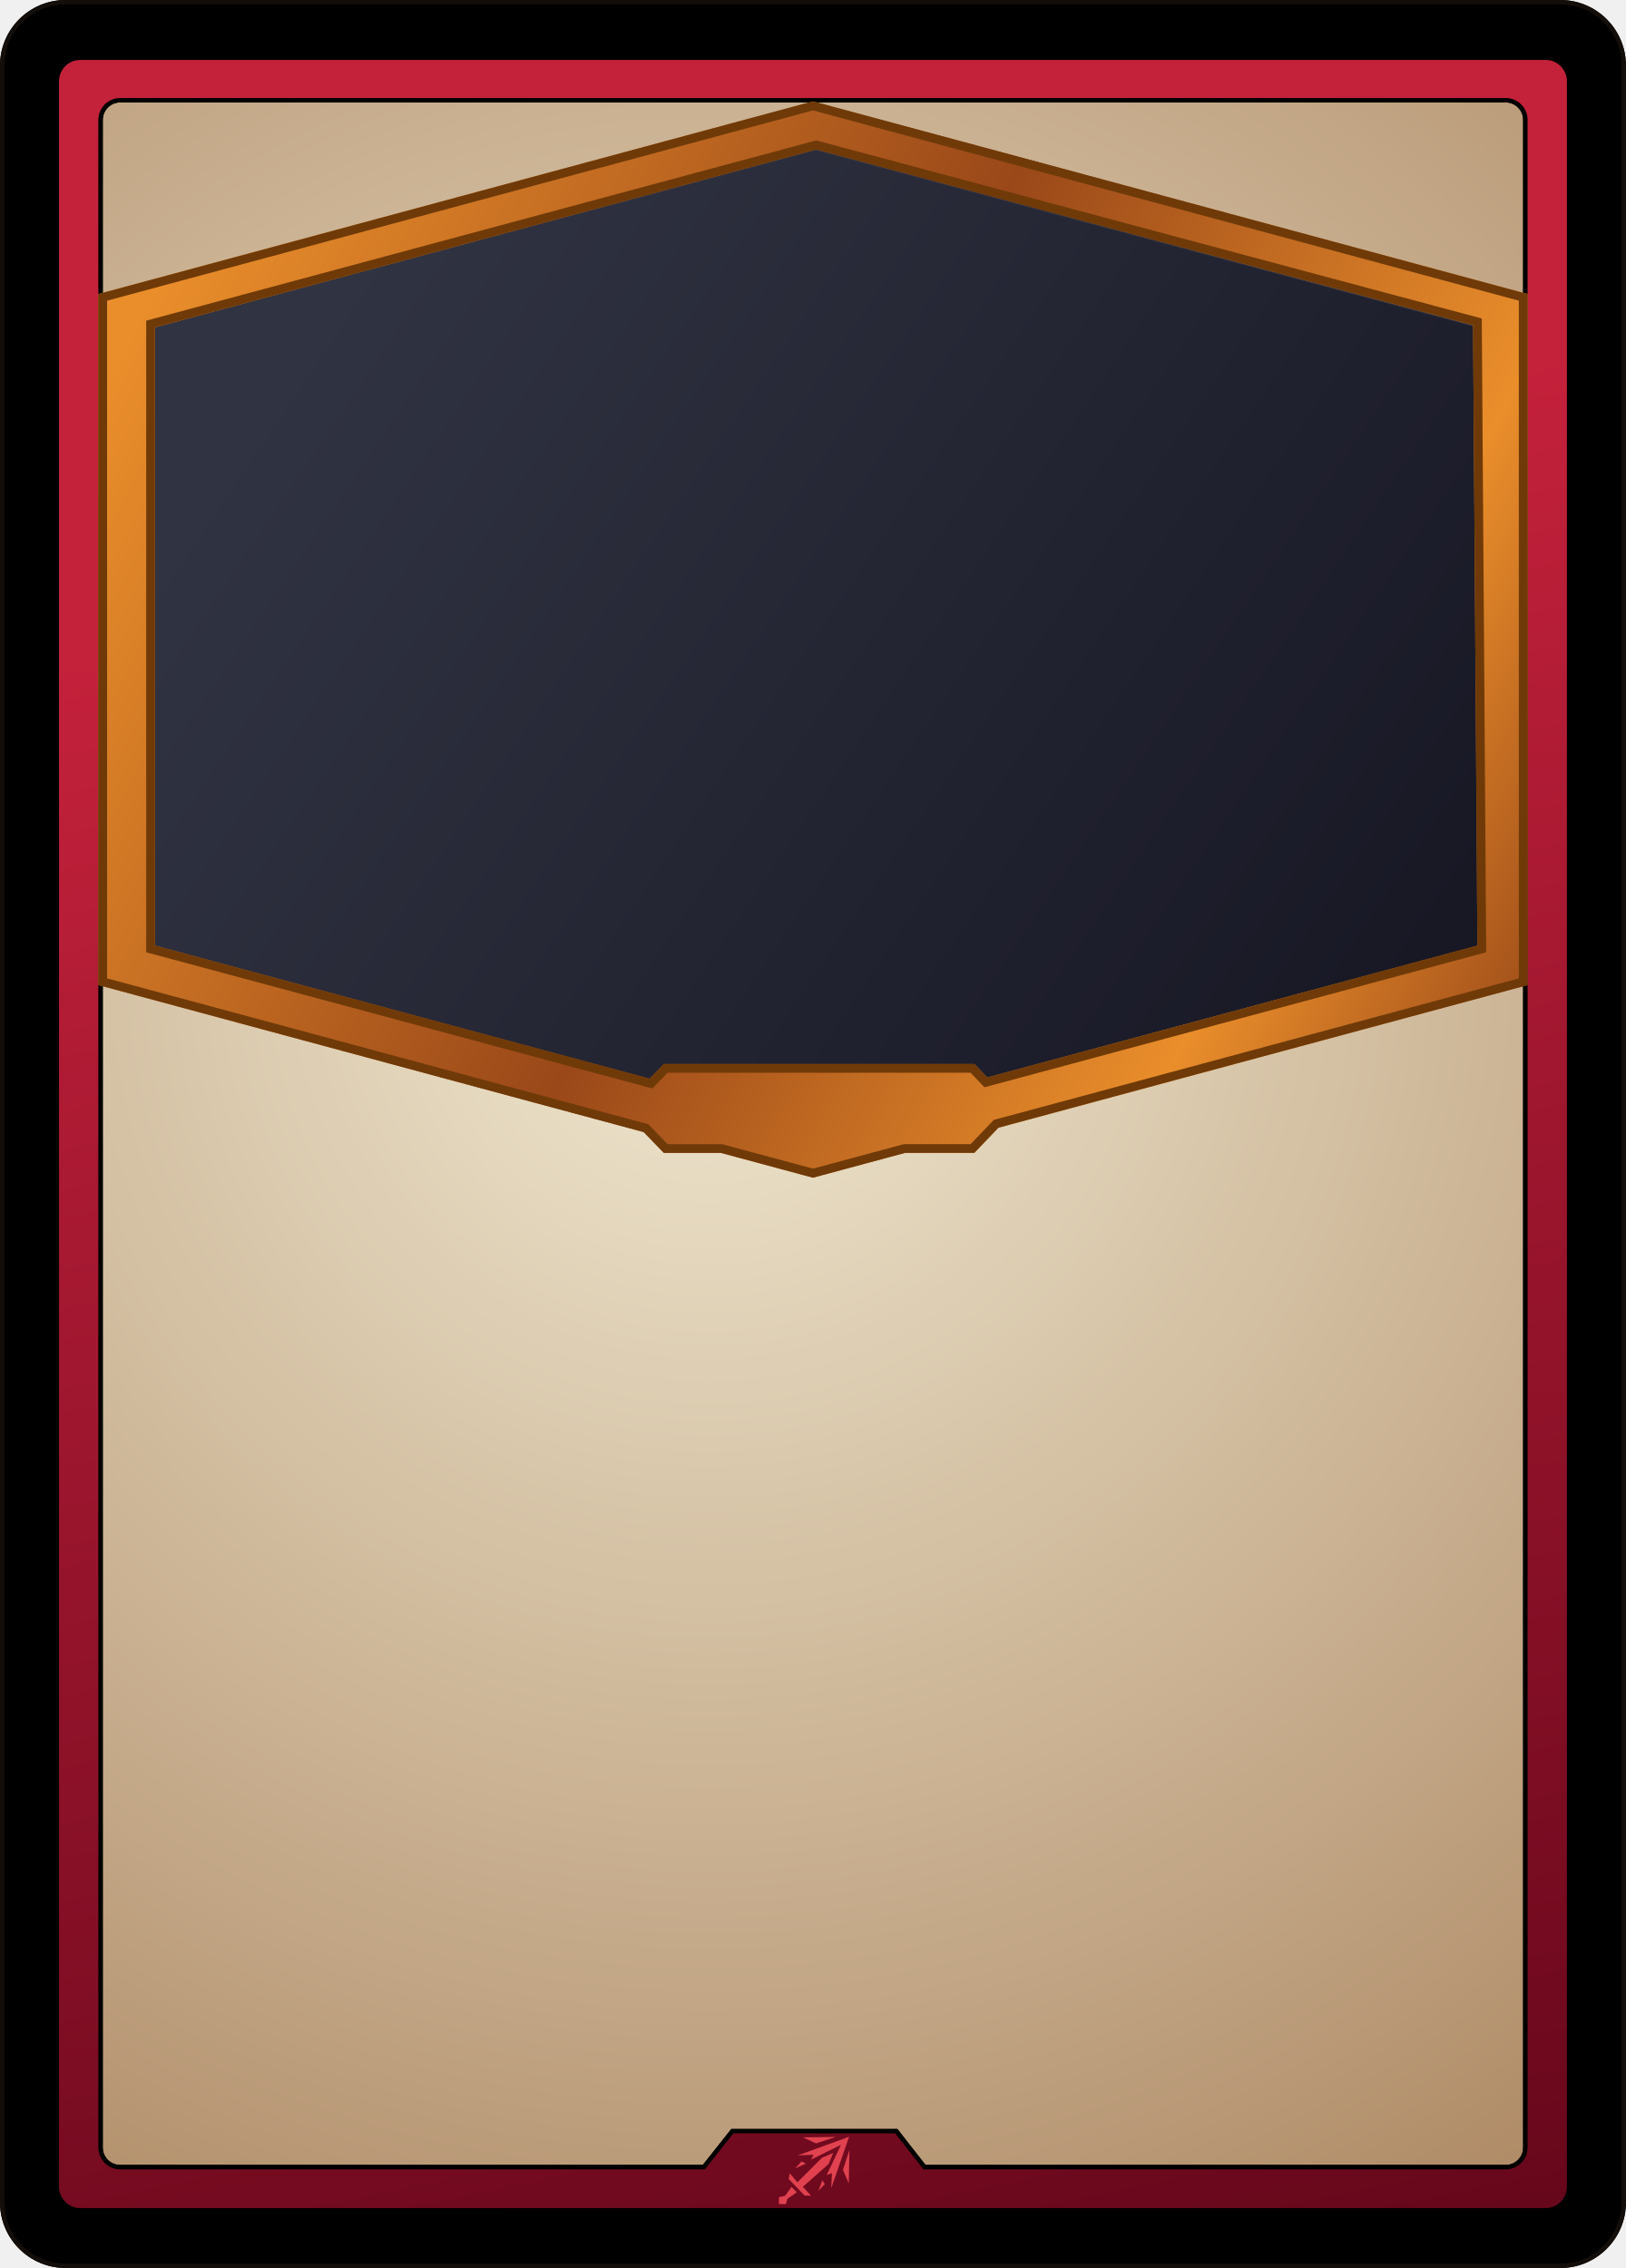
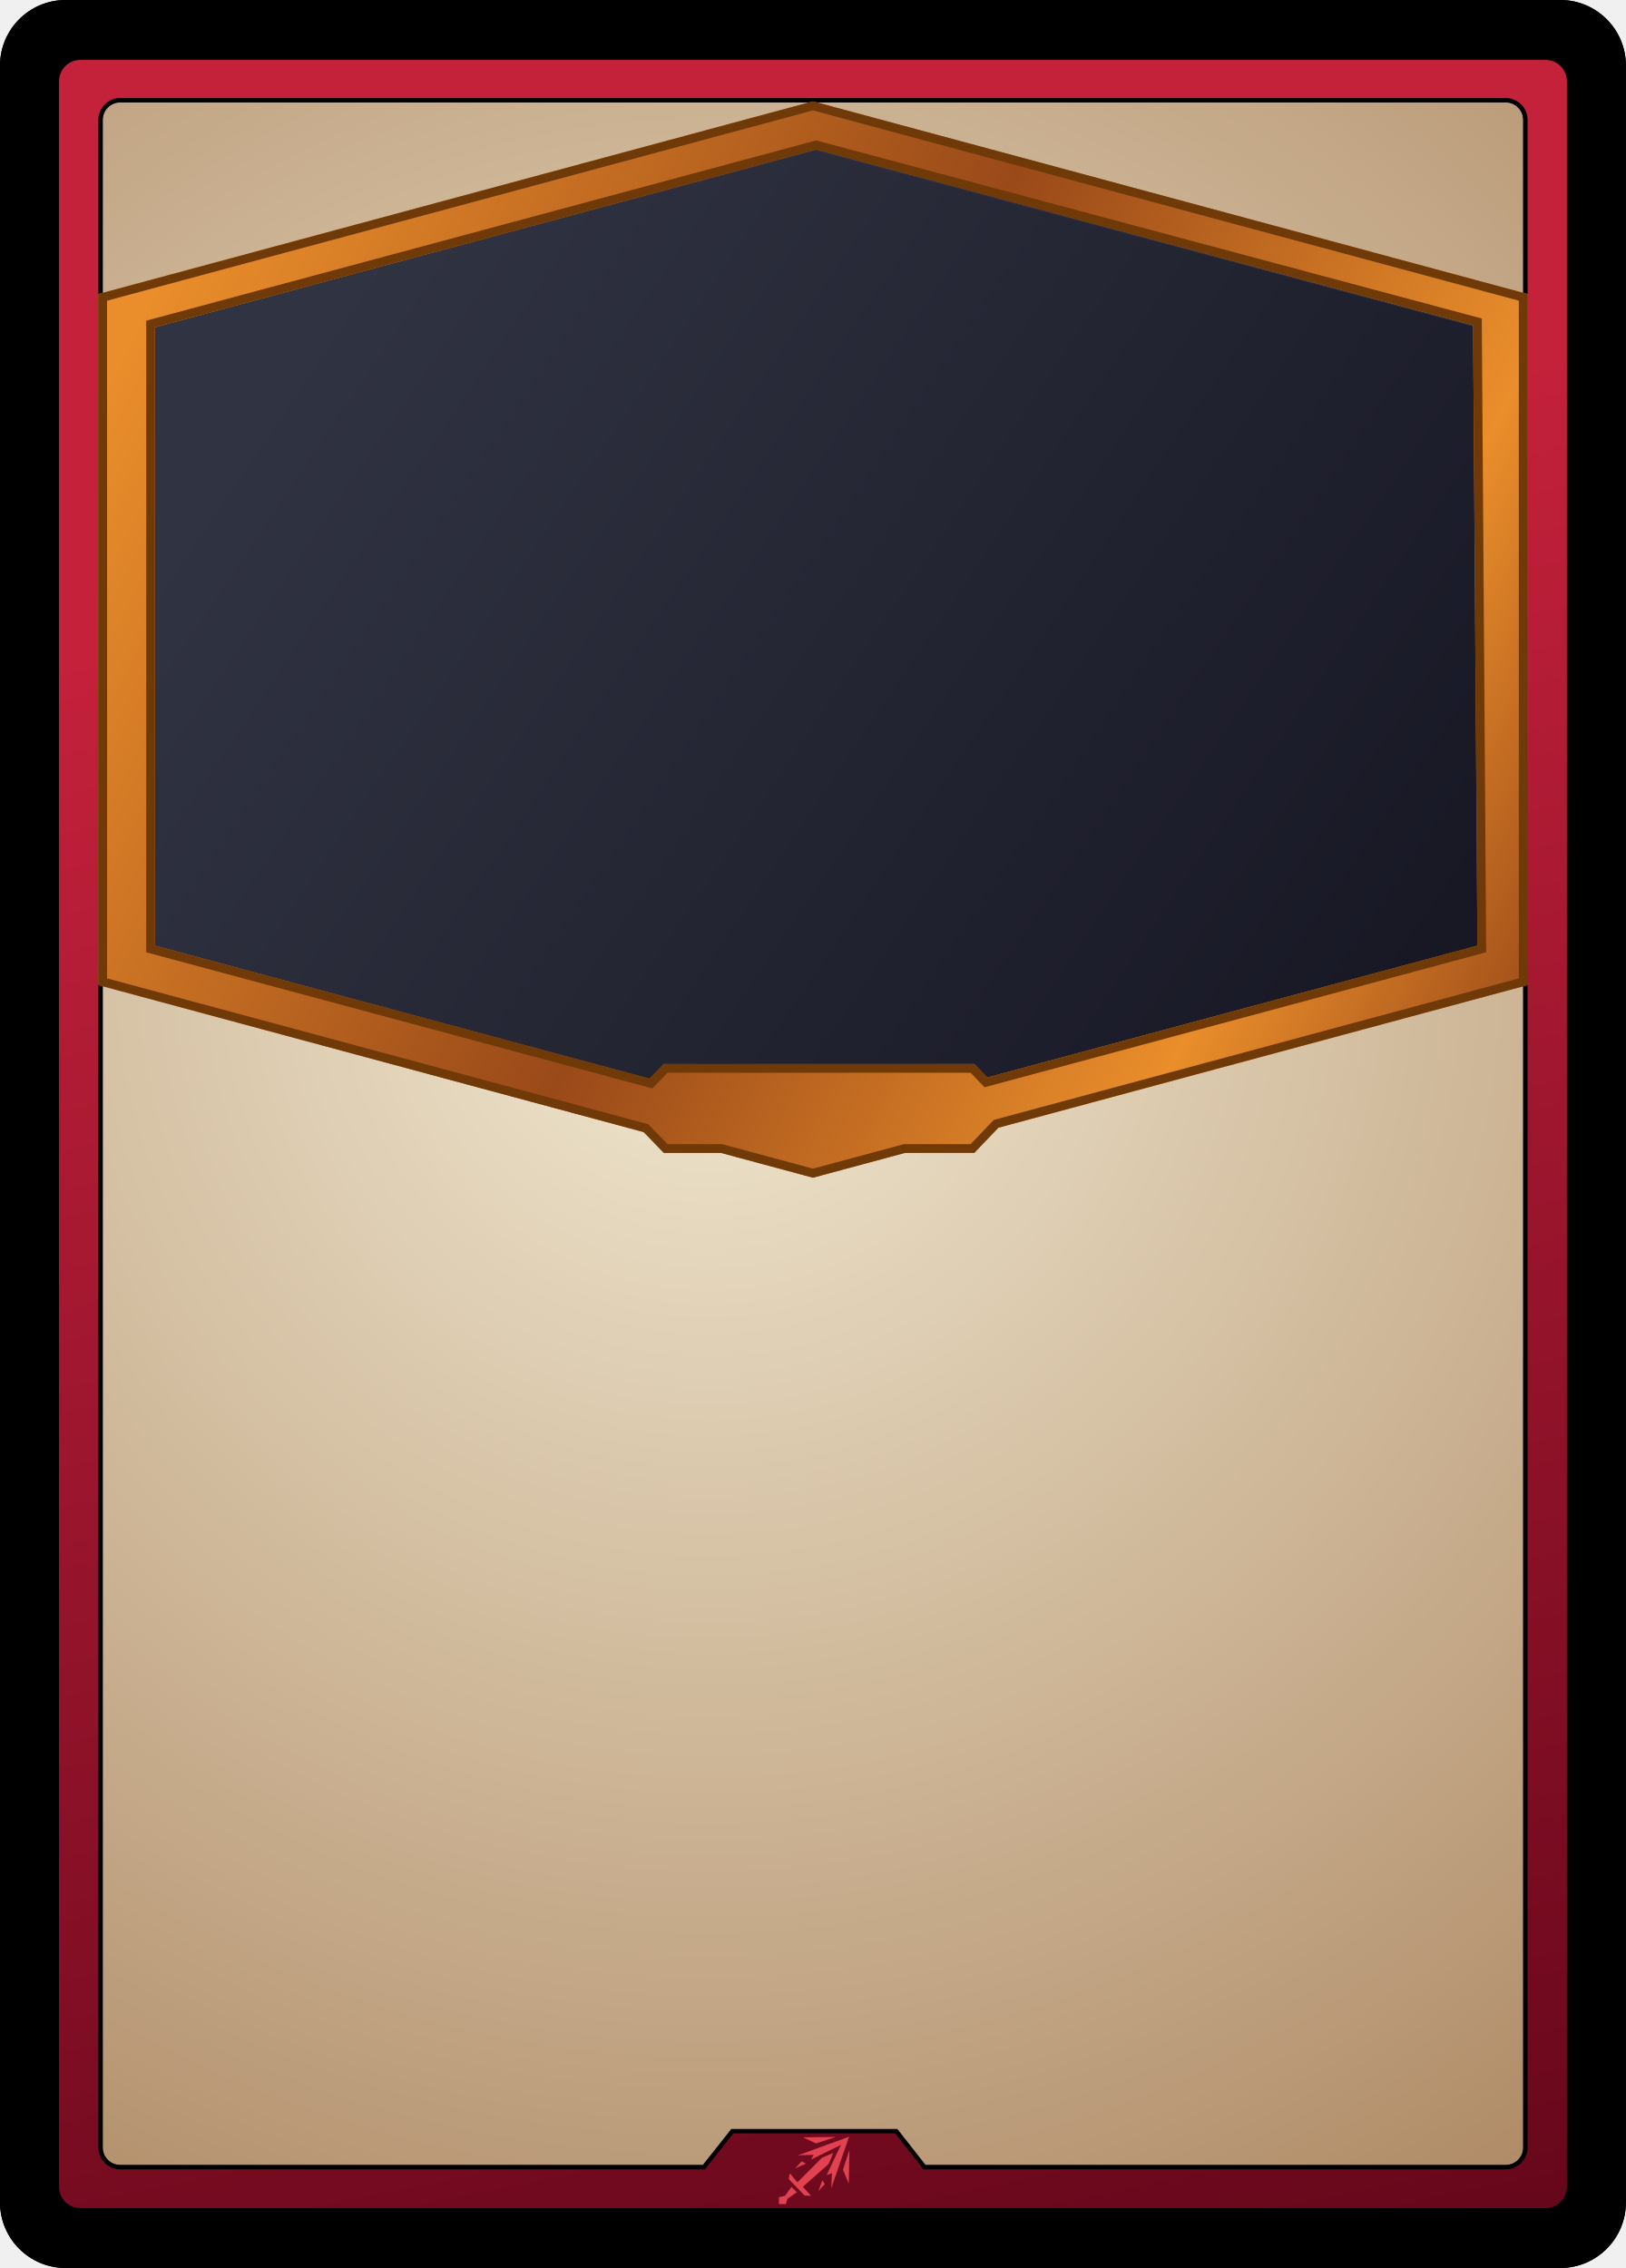
<svg xmlns="http://www.w3.org/2000/svg" viewBox="0 0 744 1038" width="744" height="1038">
  <defs>
-     <clipPath id="alignment-13819131461298969197">
+     <clipPath id="alignment-15105227914184911827">
      <path d="M36,66 C36,49.446 49.446,36 66,36 L750,36 C766.554,36 780,49.446 780,66 L780,1044 C780,1060.554 766.554,1074 750,1074 L66,1074 C49.446,1074 36,1060.554 36,1044 L36,66 Z" fill="#000000" />
    </clipPath>
-     <radialGradient id="7944272211205837062" cx="629.22" cy="800.195" r="591.798" gradientTransform="matrix(0.001449275,0,0,0.00101713,-0.09130435,-0.06436175)">
+     <radialGradient id="5250572202370201319" cx="629.22" cy="800.195" r="591.798" gradientTransform="matrix(0.001449275,0,0,0.00101713,-0.09130435,-0.06436175)">
      <stop stop-color="#5f7470" />
      <stop offset="1" stop-color="#889696" />
    </radialGradient>
-     <radialGradient id="1004607710923846779" cx="360.151" cy="476.898" r="682.273" gradientTransform="matrix(0.001529052,0,0,0.001054852,-0.1238532,-0.08529201)">
+     <radialGradient id="1426982653878763039" cx="360.151" cy="476.898" r="682.273" gradientTransform="matrix(0.001529052,0,0,0.001054852,-0.1238532,-0.08529201)">
      <stop stop-color="#f1e9d2" />
-       <stop offset="0.197" stop-color="#e3d6bc" />
+       <stop offset="0.197" stop-color="#e4d6bc" />
      <stop offset="1" stop-color="#ae8964" />
    </radialGradient>
-     <clipPath id="alignment-9088140698527606499">
+     <clipPath id="alignment-4402534581878848701">
      <path d="M81,90.857 C81,85.339 85.482,80.857 91,80.857 L725,80.857 C730.518,80.857 735,85.339 735,90.857 L735,1018.857 C735,1024.375 730.518,1028.857 725,1028.857 L91,1028.857 C85.482,1028.857 81,1024.375 81,1018.857 L81,90.857 Z" fill="#000000" />
    </clipPath>
-     <linearGradient id="6149598305804093927" x1="568.926" y1="1115.483" x2="395.869" y2="272.567" gradientTransform="matrix(0.001449275,0,0,0.00101713,-0.09130435,-0.06450738)">
-       <stop stop-color="#525a62" />
-       <stop offset="1" stop-color="#6b7580" />
-     </linearGradient>
-     <linearGradient id="3437953874048920290" x1="568.926" y1="1115.483" x2="395.869" y2="272.567" gradientTransform="matrix(0.001449275,0,0,0.00101713,-0.09130435,-0.06450738)">
+     <linearGradient id="6695936078166268827" x1="568.926" y1="1115.483" x2="395.869" y2="272.567" gradientTransform="matrix(0.001449275,0,0,0.00101713,-0.09130435,-0.06450738)">
      <stop stop-color="#63061a" />
      <stop offset="1" stop-color="#c4213b" />
    </linearGradient>
-     <linearGradient id="16793825718128873830" x1="638.793" y1="510.654" x2="155.743" y2="184.676" gradientTransform="matrix(0.0016353,0,0,0.002219887,-0.1104473,-0.2711015)">
+     <linearGradient id="7859244890242975330" x1="638.793" y1="510.654" x2="155.743" y2="184.676" gradientTransform="matrix(0.0016353,0,0,0.002219887,-0.1104473,-0.2711015)">
      <stop stop-color="#181825" />
      <stop offset="0.999" stop-color="#303342" />
    </linearGradient>
-     <linearGradient id="5657342896339925981" x1="74.051" y1="179.459" x2="719.387" y2="505.026" gradientTransform="matrix(0.001529052,0,0,0.002030006,-0.06880734,-0.2042941)">
+     <linearGradient id="18263798816865328461" x1="74.051" y1="179.459" x2="719.387" y2="505.026" gradientTransform="matrix(0.001529052,0,0,0.002030006,-0.06880734,-0.2042941)">
      <stop stop-color="#ea8e2b" />
-       <stop offset="0.455" stop-color="#9a4819" />
+       <stop offset="0.455" stop-color="#9a4919" />
      <stop offset="0.797" stop-color="#ea8e2b" />
      <stop offset="1" stop-color="#9a4919" />
    </linearGradient>
-     <clipPath id="alignment-2665855019923032973">
-       <path d="M294.54,612.365 C294.54,612.365 303.762,621.884 303.762,621.884 C303.762,621.884 329.849,621.884 329.849,621.884 C329.849,621.884 372,633.247 372,633.247 C372,633.247 414.151,621.884 414.151,621.884 C414.151,621.884 445.843,621.884 445.843,621.884 C445.843,621.884 456.862,610.369 456.862,610.369 C456.862,610.369 699,545.094 699,545.094 C699,545.094 699,228.79 699,228.79 C699,228.79 372,140.637 372,140.637 C372,140.637 45,228.79 45,228.79 C45,228.79 45,545.094 45,545.094 C45,545.094 294.54,612.365 294.54,612.365 ZM297.26,587.928 C297.26,587.928 70.902,527.016 70.902,527.016 C70.902,527.016 70.902,244.074 70.902,244.074 C70.902,244.074 373.474,162.653 373.474,162.653 C373.474,162.653 674.067,243.085 674.067,243.085 C674.067,243.085 676.046,527.016 676.046,527.016 C676.046,527.016 451.737,587.377 451.737,587.377 C451.737,587.377 445.843,581.218 445.843,581.218 C445.843,581.218 303.762,581.218 303.762,581.218 C303.762,581.218 297.26,587.928 297.26,587.928 Z" fill="#000000" />
-     </clipPath>
-     <mask id="mask-9747744658883034831" mask-type="alpha">
-       <g transform="matrix(1,0,0,1,0.00000001,-54.24652)">
-         <path d="M373.294,122.124 C373.294,122.124 677.048,203.402 677.048,203.402 C677.048,203.402 679.048,490.32 679.048,490.32 C679.048,490.32 373.294,572.597 373.294,572.597 C373.294,572.597 67.539,490.32 67.539,490.32 C67.539,490.32 67.539,204.402 67.539,204.402 C67.539,204.402 373.294,122.124 373.294,122.124 Z" transform="matrix(1,0,0,1,0,0)" fill="url('#16793825718128873830')" stroke="#303342" stroke-width="2" />
-       </g>
-       <g transform="matrix(1,0,0,1,0.00000001,-54.24652)">
-         <path d="M294.54,612.365 C294.54,612.365 303.762,621.884 303.762,621.884 C303.762,621.884 329.849,621.884 329.849,621.884 C329.849,621.884 372,633.247 372,633.247 C372,633.247 414.151,621.884 414.151,621.884 C414.151,621.884 445.843,621.884 445.843,621.884 C445.843,621.884 456.862,610.369 456.862,610.369 C456.862,610.369 699,545.094 699,545.094 C699,545.094 699,228.79 699,228.79 C699,228.79 372,140.637 372,140.637 C372,140.637 45,228.79 45,228.79 C45,228.79 45,545.094 45,545.094 C45,545.094 294.54,612.365 294.54,612.365 ZM297.26,587.928 C297.26,587.928 70.902,527.016 70.902,527.016 C70.902,527.016 70.902,244.074 70.902,244.074 C70.902,244.074 373.474,162.653 373.474,162.653 C373.474,162.653 674.067,243.085 674.067,243.085 C674.067,243.085 676.046,527.016 676.046,527.016 C676.046,527.016 451.737,587.377 451.737,587.377 C451.737,587.377 445.843,581.218 445.843,581.218 C445.843,581.218 303.762,581.218 303.762,581.218 C303.762,581.218 297.26,587.928 297.26,587.928 Z" transform="matrix(1,0,0,1,0,-40)" fill="url('#5657342896339925981')" />
-         <path d="M294.54,612.365 C294.54,612.365 303.762,621.884 303.762,621.884 C303.762,621.884 329.849,621.884 329.849,621.884 C329.849,621.884 372,633.247 372,633.247 C372,633.247 414.151,621.884 414.151,621.884 C414.151,621.884 445.843,621.884 445.843,621.884 C445.843,621.884 456.862,610.369 456.862,610.369 C456.862,610.369 699,545.094 699,545.094 C699,545.094 699,228.79 699,228.79 C699,228.79 372,140.637 372,140.637 C372,140.637 45,228.79 45,228.79 C45,228.79 45,545.094 45,545.094 C45,545.094 294.54,612.365 294.54,612.365 ZM297.26,587.928 C297.26,587.928 70.902,527.016 70.902,527.016 C70.902,527.016 70.902,244.074 70.902,244.074 C70.902,244.074 373.474,162.653 373.474,162.653 C373.474,162.653 674.067,243.085 674.067,243.085 C674.067,243.085 676.046,527.016 676.046,527.016 C676.046,527.016 451.737,587.377 451.737,587.377 C451.737,587.377 445.843,581.218 445.843,581.218 C445.843,581.218 303.762,581.218 303.762,581.218 C303.762,581.218 297.26,587.928 297.26,587.928 Z" transform="matrix(1,0,0,1,0,-40)" clip-path="url(#alignment-2665855019923032973)" fill="none" stroke="#6f3a08" stroke-width="8" />
-       </g>
-     </mask>
-     <linearGradient id="7253192414318360820" x1="638.793" y1="510.654" x2="155.743" y2="184.676" gradientTransform="matrix(0.0016353,0,0,0.002219887,-0.1104473,-0.2711015)">
-       <stop stop-color="#181825" />
-       <stop offset="0.999" stop-color="#303342" />
-     </linearGradient>
-     <linearGradient id="16071950034063010605" x1="74.051" y1="179.459" x2="719.387" y2="505.026" gradientTransform="matrix(0.001529052,0,0,0.002030006,-0.06880734,-0.2042941)">
-       <stop stop-color="#ea8e2b" />
-       <stop offset="0.455" stop-color="#9a4819" />
-       <stop offset="0.797" stop-color="#ea8e2b" />
-       <stop offset="1" stop-color="#9a4919" />
-     </linearGradient>
-     <clipPath id="alignment-12196510959189295094">
-       <path d="M294.54,612.365 C294.54,612.365 303.762,621.884 303.762,621.884 C303.762,621.884 329.849,621.884 329.849,621.884 C329.849,621.884 372,633.247 372,633.247 C372,633.247 414.151,621.884 414.151,621.884 C414.151,621.884 445.843,621.884 445.843,621.884 C445.843,621.884 456.862,610.369 456.862,610.369 C456.862,610.369 699,545.094 699,545.094 C699,545.094 699,228.79 699,228.79 C699,228.79 372,140.637 372,140.637 C372,140.637 45,228.79 45,228.79 C45,228.79 45,545.094 45,545.094 C45,545.094 294.54,612.365 294.54,612.365 ZM297.26,587.928 C297.26,587.928 70.902,527.016 70.902,527.016 C70.902,527.016 70.902,244.074 70.902,244.074 C70.902,244.074 373.474,162.653 373.474,162.653 C373.474,162.653 674.067,243.085 674.067,243.085 C674.067,243.085 676.046,527.016 676.046,527.016 C676.046,527.016 451.737,587.377 451.737,587.377 C451.737,587.377 445.843,581.218 445.843,581.218 C445.843,581.218 303.762,581.218 303.762,581.218 C303.762,581.218 297.26,587.928 297.26,587.928 Z" fill="#000000" />
+     <clipPath id="alignment-13491698555185766443">
+       <path d="M372,140.637 C372.135,140.674 699,228.79 699,228.79 C699,228.79 699,545.094 699,545.094 C699,545.094 553.751,584.25 456.862,610.369 C451.608,615.86 445.843,621.884 445.843,621.884 C445.843,621.884 414.151,621.884 414.151,621.884 C388.551,628.785 372.03,633.238 372,633.247 C371.97,633.238 355.449,628.785 329.849,621.884 C329.849,621.884 303.762,621.884 303.762,621.884 C303.762,621.884 299.247,617.223 294.54,612.365 C197.843,586.297 45,545.094 45,545.094 C45,545.094 45,228.79 45,228.79 C45,228.79 371.865,140.674 372,140.637 ZM70.902,244.074 C70.902,244.074 70.902,527.016 70.902,527.016 C70.902,527.016 207.628,563.809 297.26,587.928 C300.847,584.226 303.762,581.218 303.762,581.218 C303.762,581.218 445.843,581.218 445.843,581.218 C445.843,581.218 448.44,583.932 451.737,587.377 C541.388,563.252 676.046,527.016 676.046,527.016 C676.046,527.016 674.067,243.085 674.067,243.085 C674.067,243.085 373.605,162.688 373.474,162.653 C373.344,162.688 70.902,244.074 70.902,244.074 Z" fill="#000000" />
    </clipPath>
  </defs>
  <g>
+     <rect fill="#ffffff" fill-opacity="0" x="0" y="0" width="744" height="1038" />
    <g>
      <g>
        <g transform="matrix(1,0,0,1,-36,-36)">
          <path d="M36,66 C36,49.446 49.446,36 66,36 L750,36 C766.554,36 780,49.446 780,66 L780,1044 C780,1060.554 766.554,1074 750,1074 L66,1074 C49.446,1074 36,1060.554 36,1044 L36,66 Z" fill="#000000" />
-           <path d="M36,66 C36,49.446 49.446,36 66,36 L750,36 C766.554,36 780,49.446 780,66 L780,1044 C780,1060.554 766.554,1074 750,1074 L66,1074 C49.446,1074 36,1060.554 36,1044 L36,66 Z" clip-path="url(#alignment-13819131461298969197)" fill="none" stroke="#130e0a" stroke-width="4" />
+           <path d="M36,66 C36,49.446 49.446,36 66,36 L750,36 C766.554,36 780,49.446 780,66 L780,1044 C780,1060.554 766.554,1074 750,1074 L66,1074 C49.446,1074 36,1060.554 36,1044 L36,66 Z" clip-path="url(#alignment-15105227914184911827)" fill="none" stroke="#000000" stroke-width="4" />
        </g>
        <g transform="matrix(1,0,0,1,-36,-36)">
          <g>
-             <path d="M63,73.09 C63,67.676 67.368,63.278 72.746,63.278 L743.254,63.278 C748.632,63.278 753,67.676 753,73.09 L753,1036.624 C753,1042.038 748.632,1046.436 743.254,1046.436 L72.746,1046.436 C67.368,1046.436 63,1042.038 63,1036.624 L63,73.09 Z" fill="url('#7944272211205837062')" />
+             <path d="M63,73.09 C63,67.676 67.368,63.278 72.746,63.278 L743.254,63.278 C748.632,63.278 753,67.676 753,73.09 L753,1036.624 C753,1042.038 748.632,1046.436 743.254,1046.436 L72.746,1046.436 C67.368,1046.436 63,1042.038 63,1036.624 L63,73.09 Z" fill="url('#5250572202370201319')" />
          </g>
          <g>
-             <path d="M81,90.857 C81,85.339 85.482,80.857 91,80.857 L725,80.857 C730.518,80.857 735,85.339 735,90.857 L735,1018.857 C735,1024.375 730.518,1028.857 725,1028.857 L91,1028.857 C85.482,1028.857 81,1024.375 81,1018.857 L81,90.857 Z" fill="url('#1004607710923846779')" />
-             <path d="M81,90.857 C81,85.339 85.482,80.857 91,80.857 L725,80.857 C730.518,80.857 735,85.339 735,90.857 L735,1018.857 C735,1024.375 730.518,1028.857 725,1028.857 L91,1028.857 C85.482,1028.857 81,1024.375 81,1018.857 L81,90.857 Z" clip-path="url(#alignment-9088140698527606499)" fill="none" stroke="#130e0a" stroke-width="4" />
+             <path d="M81,90.857 C81,85.339 85.482,80.857 91,80.857 L725,80.857 C730.518,80.857 735,85.339 735,90.857 L735,1018.857 C735,1024.375 730.518,1028.857 725,1028.857 L91,1028.857 C85.482,1028.857 81,1024.375 81,1018.857 L81,90.857 Z" fill="url('#1426982653878763039')" />
+             <path d="M81,90.857 C81,85.339 85.482,80.857 91,80.857 L725,80.857 C730.518,80.857 735,85.339 735,90.857 L735,1018.857 C735,1024.375 730.518,1028.857 725,1028.857 L91,1028.857 C85.482,1028.857 81,1024.375 81,1018.857 L81,90.857 Z" clip-path="url(#alignment-4402534581878848701)" fill="none" stroke="#130e0a" stroke-width="4" />
          </g>
          <g>
            <g>
-               <path d="M458.562,1028.857 C458.562,1028.857 445.64,1012.356 445.64,1012.356 C445.64,1012.356 371.619,1012.356 371.619,1012.356 C371.619,1012.356 358.538,1028.857 358.538,1028.857 C358.538,1028.857 91,1028.857 91,1028.857 C85.482,1028.857 81,1024.375 81,1018.857 C81,1018.857 81,90.857 81,90.857 C81,85.339 85.482,80.857 91,80.857 C91,80.857 725,80.857 725,80.857 C730.518,80.857 735,85.339 735,90.857 C735,90.857 735,1018.857 735,1018.857 C735,1024.375 730.518,1028.857 725,1028.857 C725,1028.857 458.562,1028.857 458.562,1028.857 ZM63,73.233 C63,73.233 63,1036.767 63,1036.767 C63,1042.181 67.368,1046.579 72.746,1046.579 C72.746,1046.579 743.254,1046.579 743.254,1046.579 C748.632,1046.579 753,1042.181 753,1036.767 C753,1036.767 753,73.233 753,73.233 C753,67.819 748.632,63.421 743.254,63.421 C743.254,63.421 72.746,63.421 72.746,63.421 C67.368,63.421 63,67.819 63,73.233 Z" fill="url('#6149598305804093927')" stroke="#000000" stroke-width="4" style="paint-order: stroke;" />
-             </g>
-           </g>
-           <g>
-             <g>
-               <path d="M458.562,1028.857 C458.562,1028.857 445.64,1012.356 445.64,1012.356 C445.64,1012.356 371.619,1012.356 371.619,1012.356 C371.619,1012.356 358.538,1028.857 358.538,1028.857 C358.538,1028.857 91,1028.857 91,1028.857 C85.482,1028.857 81,1024.375 81,1018.857 C81,1018.857 81,90.857 81,90.857 C81,85.339 85.482,80.857 91,80.857 C91,80.857 725,80.857 725,80.857 C730.518,80.857 735,85.339 735,90.857 C735,90.857 735,1018.857 735,1018.857 C735,1024.375 730.518,1028.857 725,1028.857 C725,1028.857 458.562,1028.857 458.562,1028.857 ZM63,73.233 C63,73.233 63,1036.767 63,1036.767 C63,1042.181 67.368,1046.579 72.746,1046.579 C72.746,1046.579 743.254,1046.579 743.254,1046.579 C748.632,1046.579 753,1042.181 753,1036.767 C753,1036.767 753,73.233 753,73.233 C753,67.819 748.632,63.421 743.254,63.421 C743.254,63.421 72.746,63.421 72.746,63.421 C67.368,63.421 63,67.819 63,73.233 Z" fill="url('#3437953874048920290')" stroke="#000000" stroke-width="4" style="paint-order: stroke;" />
+               <path d="M72.746,63.421 C72.746,63.421 743.254,63.421 743.254,63.421 C748.632,63.421 753,67.819 753,73.233 C753,73.233 753,1036.767 753,1036.767 C753,1042.181 748.632,1046.579 743.254,1046.579 C743.254,1046.579 72.746,1046.579 72.746,1046.579 C67.368,1046.579 63,1042.181 63,1036.767 C63,1036.767 63,73.233 63,73.233 C63,67.819 67.368,63.421 72.746,63.421 ZM81,90.857 C81,90.857 81,1018.857 81,1018.857 C81,1024.375 85.482,1028.857 91,1028.857 C91,1028.857 358.538,1028.857 358.538,1028.857 C358.538,1028.857 371.619,1012.356 371.619,1012.356 C371.619,1012.356 445.64,1012.356 445.64,1012.356 C445.64,1012.356 458.562,1028.857 458.562,1028.857 C458.562,1028.857 725,1028.857 725,1028.857 C730.518,1028.857 735,1024.375 735,1018.857 C735,1018.857 735,90.857 735,90.857 C735,85.339 730.518,80.857 725,80.857 C725,80.857 91,80.857 91,80.857 C85.482,80.857 81,85.339 81,90.857 Z" fill="url('#6695936078166268827')" stroke="#000000" stroke-width="4" style="paint-order: stroke;" />
            </g>
            <g>
              <g transform="matrix(0.0715155,0,0,0.0715155,400.819,989.4169)">
                <g>
                  <g>
                    <g>
                      <g>
                        <g>
-                           <path d="M0.853,634.524 C0.853,634.524 158.066,477.167 158.066,477.167 C158.066,477.167 230.237,446.322 230.237,446.322 C230.237,446.322 200.788,516.984 200.788,516.984 C200.788,516.984 35.853,662.851 35.853,662.851 C35.853,662.851 88.587,720.536 88.587,720.536 C88.587,720.536 46.892,718.77 46.892,718.77 C46.892,718.77 -54.984,613.184 -54.984,613.184 C-54.984,613.184 -47.734,576.578 -47.734,576.578 C-47.734,576.578 0.853,634.524 0.853,634.524 C0.853,634.524 0.853,634.524 0.853,634.524 Z" fill="#e1414e" />
+                           <path d="M0.853,634.524 C0.853,634.524 158.066,477.167 158.066,477.167 C158.066,477.167 230.237,446.322 230.237,446.322 C230.237,446.322 200.788,516.984 200.788,516.984 C200.788,516.984 35.853,662.851 35.853,662.851 C35.853,662.851 88.587,720.536 88.587,720.536 C88.587,720.536 46.892,718.77 46.892,718.77 C46.892,718.77 -54.984,613.184 -54.984,613.184 C-54.984,613.184 -47.734,576.578 -47.734,576.578 C-47.734,576.578 0.853,634.524 0.853,634.524 C0.853,634.524 0.853,634.524 0.853,634.524 Z" fill="#e1424f" />
                        </g>
                      </g>
                    </g>
                    <g>
                      <g>
                        <g>
                          <path d="M-36.919,664.038 C-36.919,664.038 -77.842,720.615 -77.842,720.615 C-77.842,720.615 -116.787,729.703 -116.787,729.703 C-116.787,729.703 -118.207,773.3 -117.062,773.414 C-115.917,773.528 -72.944,774.26 -72.944,774.26 C-72.944,774.26 -63.156,739.681 -63.156,739.681 C-63.156,739.681 -2.73,698.023 -2.73,698.023 C-2.73,698.023 -36.919,664.038 -36.919,664.038 C-36.919,664.038 -36.919,664.038 -36.919,664.038 Z" fill="#e1424f" />
                        </g>
                      </g>
                    </g>
                  </g>
                  <g>
                    <g>
                      <path d="M279.706,394.624 C279.706,394.624 188.039,588.131 188.039,588.131 C188.039,588.131 222.174,575.793 222.174,575.793 C222.174,575.793 217.239,672.849 217.239,672.849 C217.239,672.849 331.589,342.698 331.589,342.698 C331.589,342.698 3.797,461.875 3.797,461.875 C3.797,461.875 104.555,458.174 104.555,458.174 C104.555,458.174 88.061,488.802 88.061,488.802 C88.061,488.802 279.706,394.624 279.706,394.624 C279.706,394.624 279.706,394.624 279.706,394.624 Z" fill="#e1424f" />
                    </g>
                  </g>
                  <g>
                    <g>
                      <g>
                        <path d="M120.269,385.36 C120.269,385.36 246.936,343.823 246.936,343.823 C246.936,343.823 36.784,346.702 36.784,346.702 C36.784,346.702 120.269,385.36 120.269,385.36 C120.269,385.36 120.269,385.36 120.269,385.36 Z" fill="#e1424f" />
                      </g>
                    </g>
                  </g>
                  <g>
                    <g>
                      <g>
                        <path d="M329.651,642.047 C329.651,642.047 333.713,427.596 333.713,427.596 C333.713,427.596 292.368,553.956 292.368,553.956 C292.368,553.956 329.651,642.047 329.651,642.047 C329.651,642.047 329.651,642.047 329.651,642.047 Z" fill="#e1424f" />
                      </g>
                    </g>
                  </g>
                  <g>
                    <g>
                      <g>
                        <path d="M176.546,646.204 C176.546,646.204 160.312,621.421 160.312,621.421 C160.312,621.421 135.182,689.538 135.182,689.538 C135.182,689.538 176.546,646.204 176.546,646.204 C176.546,646.204 176.546,646.204 176.546,646.204 Z" fill="#e1424f" />
                      </g>
                    </g>
                  </g>
                  <g>
                    <g>
                      <g>
                        <path d="M54.844,515.213 C54.844,515.213 27.793,500.299 27.793,500.299 C27.793,500.299 -13.652,545.212 -13.652,545.212 C-13.652,545.212 54.844,515.213 54.844,515.213 C54.844,515.213 54.844,515.213 54.844,515.213 Z" fill="#e1424f" />
                      </g>
                    </g>
                  </g>
                </g>
              </g>
            </g>
          </g>
        </g>
      </g>
      <g>
        <g transform="matrix(1,0,0,1,0.00000001,-54.24652)">
-           <path d="M373.294,122.124 C373.294,122.124 677.048,203.402 677.048,203.402 C677.048,203.402 679.048,490.32 679.048,490.32 C679.048,490.32 373.294,572.597 373.294,572.597 C373.294,572.597 67.539,490.32 67.539,490.32 C67.539,490.32 67.539,204.402 67.539,204.402 C67.539,204.402 373.294,122.124 373.294,122.124 Z" transform="matrix(1,0,0,1,0,0)" fill="url('#7253192414318360820')" stroke="#303342" stroke-width="2" />
+           <path d="M373.294,122.124 L677.048,203.402 L679.048,490.32 L373.294,572.597 L67.539,490.32 L67.539,204.402 L373.294,122.124 Z" transform="matrix(1,0,0,1,0,0)" fill="url('#7859244890242975330')" stroke="#303342" stroke-width="2" />
        </g>
        <g transform="matrix(1,0,0,1,0.00000001,-54.24652)">
-           <path d="M294.54,612.365 C294.54,612.365 303.762,621.884 303.762,621.884 C303.762,621.884 329.849,621.884 329.849,621.884 C329.849,621.884 372,633.247 372,633.247 C372,633.247 414.151,621.884 414.151,621.884 C414.151,621.884 445.843,621.884 445.843,621.884 C445.843,621.884 456.862,610.369 456.862,610.369 C456.862,610.369 699,545.094 699,545.094 C699,545.094 699,228.79 699,228.79 C699,228.79 372,140.637 372,140.637 C372,140.637 45,228.79 45,228.79 C45,228.79 45,545.094 45,545.094 C45,545.094 294.54,612.365 294.54,612.365 ZM297.26,587.928 C297.26,587.928 70.902,527.016 70.902,527.016 C70.902,527.016 70.902,244.074 70.902,244.074 C70.902,244.074 373.474,162.653 373.474,162.653 C373.474,162.653 674.067,243.085 674.067,243.085 C674.067,243.085 676.046,527.016 676.046,527.016 C676.046,527.016 451.737,587.377 451.737,587.377 C451.737,587.377 445.843,581.218 445.843,581.218 C445.843,581.218 303.762,581.218 303.762,581.218 C303.762,581.218 297.26,587.928 297.26,587.928 Z" transform="matrix(1,0,0,1,0,-40)" fill="url('#16071950034063010605')" />
-           <path d="M294.54,612.365 C294.54,612.365 303.762,621.884 303.762,621.884 C303.762,621.884 329.849,621.884 329.849,621.884 C329.849,621.884 372,633.247 372,633.247 C372,633.247 414.151,621.884 414.151,621.884 C414.151,621.884 445.843,621.884 445.843,621.884 C445.843,621.884 456.862,610.369 456.862,610.369 C456.862,610.369 699,545.094 699,545.094 C699,545.094 699,228.79 699,228.79 C699,228.79 372,140.637 372,140.637 C372,140.637 45,228.79 45,228.79 C45,228.79 45,545.094 45,545.094 C45,545.094 294.54,612.365 294.54,612.365 ZM297.26,587.928 C297.26,587.928 70.902,527.016 70.902,527.016 C70.902,527.016 70.902,244.074 70.902,244.074 C70.902,244.074 373.474,162.653 373.474,162.653 C373.474,162.653 674.067,243.085 674.067,243.085 C674.067,243.085 676.046,527.016 676.046,527.016 C676.046,527.016 451.737,587.377 451.737,587.377 C451.737,587.377 445.843,581.218 445.843,581.218 C445.843,581.218 303.762,581.218 303.762,581.218 C303.762,581.218 297.26,587.928 297.26,587.928 Z" transform="matrix(1,0,0,1,0,-40)" clip-path="url(#alignment-12196510959189295094)" fill="none" stroke="#6f3a08" stroke-width="8" />
+           <path d="M372,140.637 C372.135,140.674 699,228.79 699,228.79 C699,228.79 699,545.094 699,545.094 C699,545.094 553.751,584.25 456.862,610.369 C451.608,615.86 445.843,621.884 445.843,621.884 C445.843,621.884 414.151,621.884 414.151,621.884 C388.551,628.785 372.03,633.238 372,633.247 C371.97,633.238 355.449,628.785 329.849,621.884 C329.849,621.884 303.762,621.884 303.762,621.884 C303.762,621.884 299.247,617.223 294.54,612.365 C197.843,586.297 45,545.094 45,545.094 C45,545.094 45,228.79 45,228.79 C45,228.79 371.865,140.674 372,140.637 ZM70.902,244.074 C70.902,244.074 70.902,527.016 70.902,527.016 C70.902,527.016 207.628,563.809 297.26,587.928 C300.847,584.226 303.762,581.218 303.762,581.218 C303.762,581.218 445.843,581.218 445.843,581.218 C445.843,581.218 448.44,583.932 451.737,587.377 C541.388,563.252 676.046,527.016 676.046,527.016 C676.046,527.016 674.067,243.085 674.067,243.085 C674.067,243.085 373.605,162.688 373.474,162.653 C373.344,162.688 70.902,244.074 70.902,244.074 Z" transform="matrix(1,0,0,1,0,-40)" fill="url('#18263798816865328461')" />
+           <path d="M372,140.637 C372.135,140.674 699,228.79 699,228.79 C699,228.79 699,545.094 699,545.094 C699,545.094 553.751,584.25 456.862,610.369 C451.608,615.86 445.843,621.884 445.843,621.884 C445.843,621.884 414.151,621.884 414.151,621.884 C388.551,628.785 372.03,633.238 372,633.247 C371.97,633.238 355.449,628.785 329.849,621.884 C329.849,621.884 303.762,621.884 303.762,621.884 C303.762,621.884 299.247,617.223 294.54,612.365 C197.843,586.297 45,545.094 45,545.094 C45,545.094 45,228.79 45,228.79 C45,228.79 371.865,140.674 372,140.637 ZM70.902,244.074 C70.902,244.074 70.902,527.016 70.902,527.016 C70.902,527.016 207.628,563.809 297.26,587.928 C300.847,584.226 303.762,581.218 303.762,581.218 C303.762,581.218 445.843,581.218 445.843,581.218 C445.843,581.218 448.44,583.932 451.737,587.377 C541.388,563.252 676.046,527.016 676.046,527.016 C676.046,527.016 674.067,243.085 674.067,243.085 C674.067,243.085 373.605,162.688 373.474,162.653 C373.344,162.688 70.902,244.074 70.902,244.074 Z" transform="matrix(1,0,0,1,0,-40)" clip-path="url(#alignment-13491698555185766443)" fill="none" stroke="#6f3a08" stroke-width="8" />
        </g>
      </g>
-       <g mask="url(#mask-9747744658883034831)" />
    </g>
  </g>
</svg>
